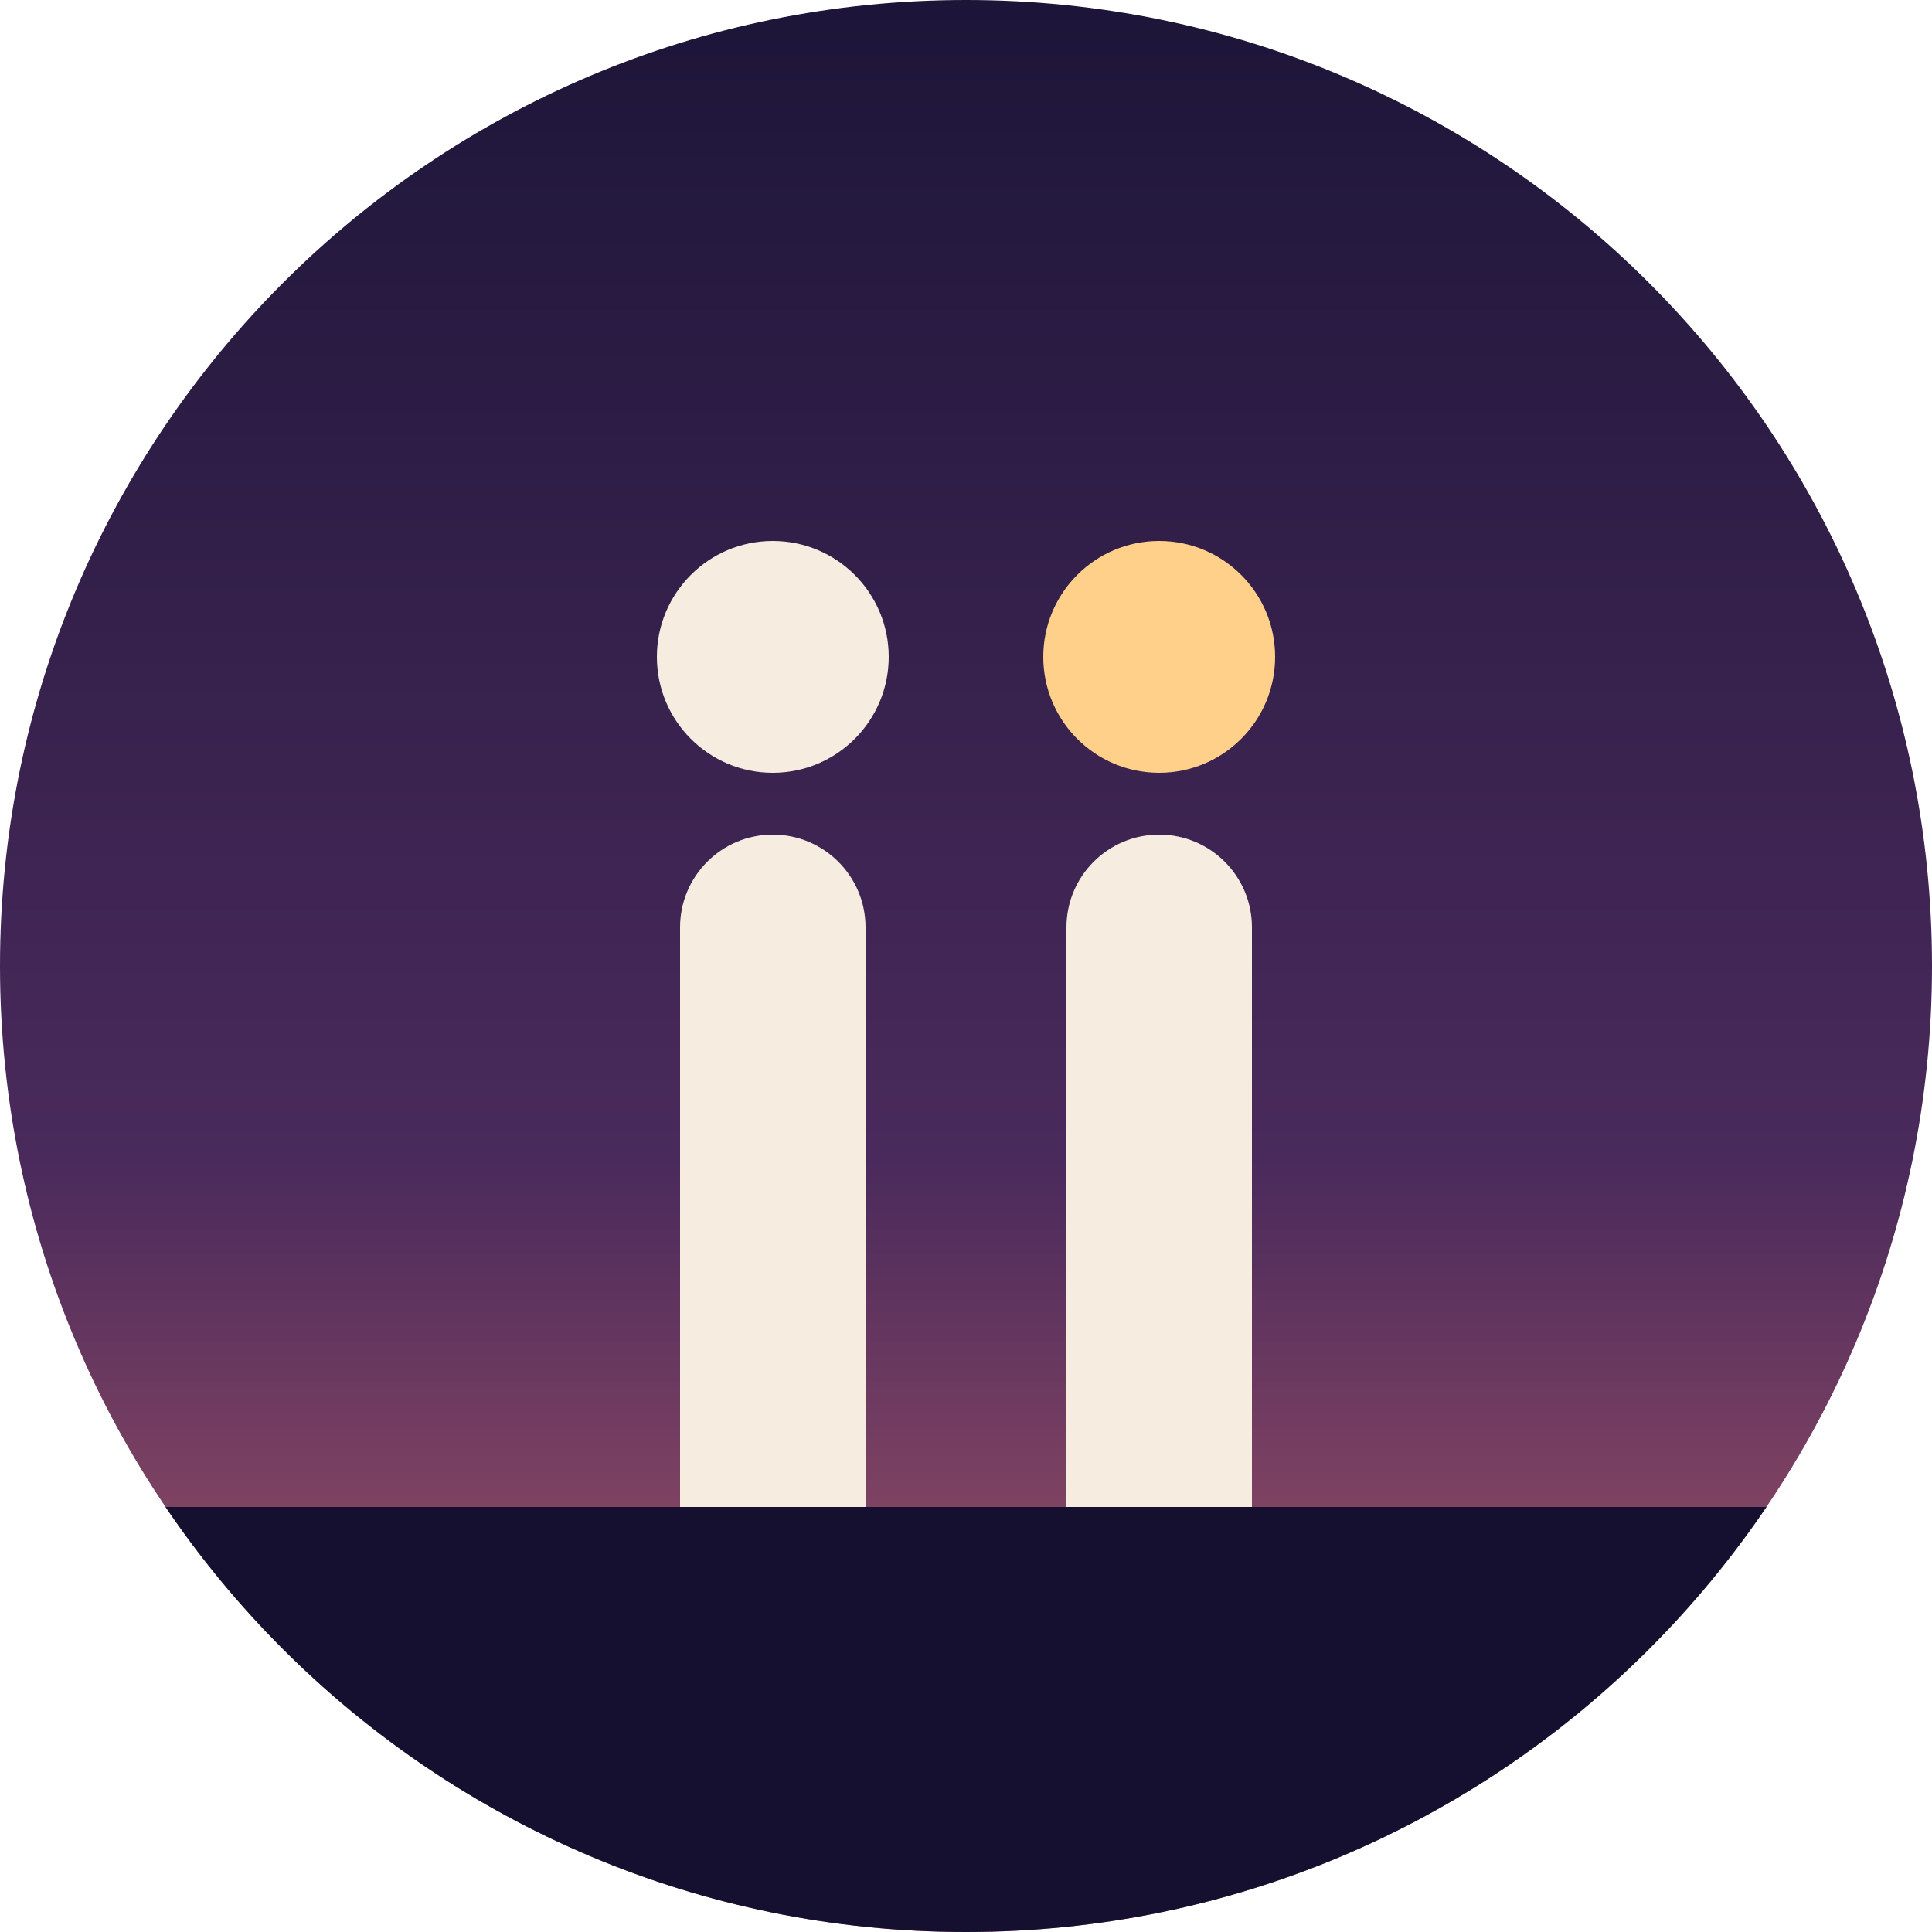
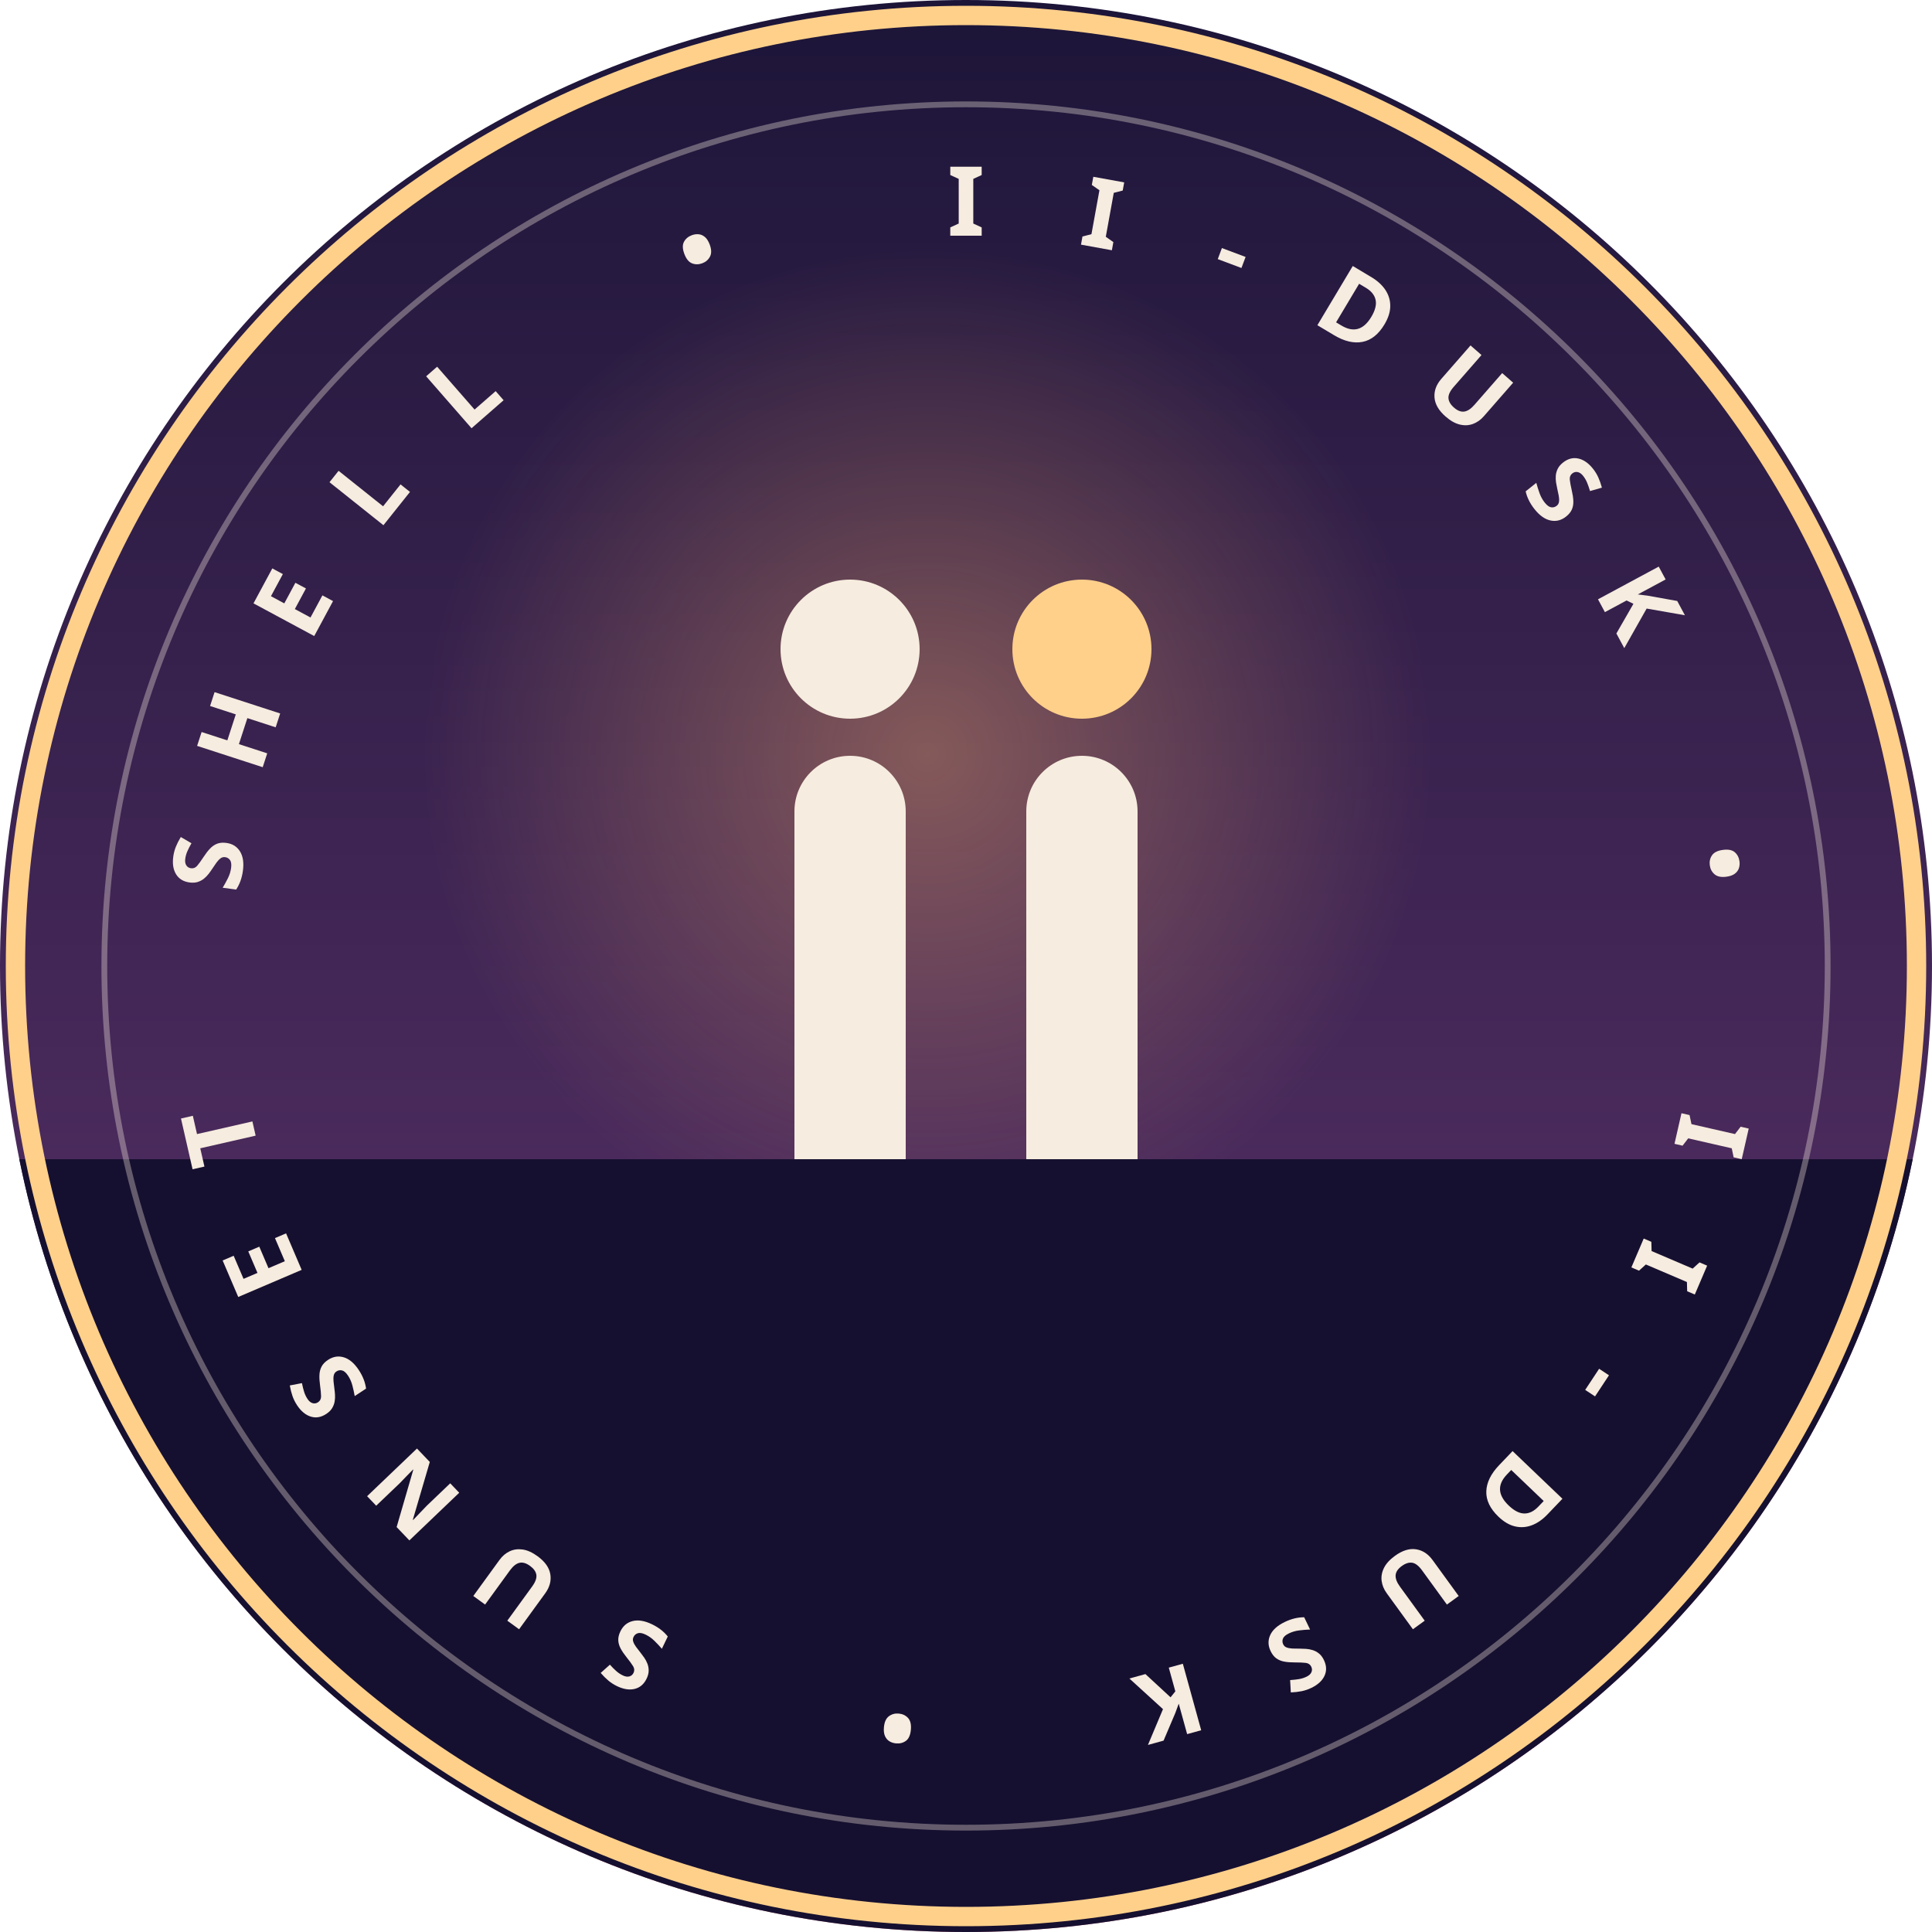
<svg xmlns="http://www.w3.org/2000/svg" viewBox="0 0 1000 1000" width="1000" height="1000">
  <defs>
    <linearGradient id="sky" x1="0" y1="0" x2="0" y2="1">
      <stop offset="0" stop-color="#1c1538" />
      <stop offset="0.6" stop-color="#4a2a5c" />
      <stop offset="1" stop-color="#c0606a" />
    </linearGradient>
-     <clipPath id="tile">
+     <radialGradient id="glow" cx="0.5" cy="0.5" r="0.5">
+       <stop offset="0" stop-color="#ffb36b" stop-opacity="0.38" />
+       <stop offset="1" stop-color="#ffb36b" stop-opacity="0" />
+     </radialGradient>
+     <clipPath id="disc">
      <circle cx="500" cy="500" r="500" />
    </clipPath>
  </defs>
-   <g clip-path="url(#tile)">
+   <g clip-path="url(#disc)">
    <rect width="1000" height="1000" fill="url(#sky)" />
-     <rect y="780" width="1000" height="220" fill="#161030" />
+     <circle cx="480" cy="390" r="260" fill="url(#glow)" />
+     <g transform="translate(200 132) scale(0.6)">
+       <g fill="#f6ecdf">
+         <path d="M 352 780 V 480 a 48 48 0 0 1 96 0 V 780 Z" />
+         <path d="M 552 780 V 480 a 48 48 0 0 1 96 0 V 780 Z" />
+         <circle cx="400" cy="340" r="60" />
+       </g>
+       <circle cx="600" cy="340" r="60" fill="#ffd08a" />
+     </g>
+     <rect y="600" width="1000" height="400" fill="#161030" />
  </g>
-   <g fill="#f6ecdf">
-     <path d="M 352 780 V 480 a 48 48 0 0 1 96 0 V 780 Z" />
-     <path d="M 552 780 V 480 a 48 48 0 0 1 96 0 V 780 Z" />
-     <circle cx="400" cy="340" r="60" />
+   <circle cx="500" cy="500" r="492" fill="none" stroke="#ffd08a" stroke-width="10" />
+   <circle cx="500" cy="500" r="446" fill="none" stroke="#f6ecdf" stroke-opacity="0.35" stroke-width="3" />
+   <g>
+     <text transform="rotate(0.00 500 500)" x="500" y="122" text-anchor="middle" font-family="Readex Pro" font-weight="600" font-size="50" fill="#f6ecdf">I</text>
+     <text transform="rotate(10.29 500 500)" x="500" y="122" text-anchor="middle" font-family="Readex Pro" font-weight="600" font-size="50" fill="#f6ecdf">I</text>
+     <text transform="rotate(20.57 500 500)" x="500" y="122" text-anchor="middle" font-family="Readex Pro" font-weight="600" font-size="50" fill="#f6ecdf">-</text>
+     <text transform="rotate(30.86 500 500)" x="500" y="122" text-anchor="middle" font-family="Readex Pro" font-weight="600" font-size="50" fill="#f6ecdf">D</text>
+     <text transform="rotate(41.14 500 500)" x="500" y="122" text-anchor="middle" font-family="Readex Pro" font-weight="600" font-size="50" fill="#f6ecdf">U</text>
+     <text transform="rotate(51.43 500 500)" x="500" y="122" text-anchor="middle" font-family="Readex Pro" font-weight="600" font-size="50" fill="#f6ecdf">S</text>
+     <text transform="rotate(61.71 500 500)" x="500" y="122" text-anchor="middle" font-family="Readex Pro" font-weight="600" font-size="50" fill="#f6ecdf">K</text>
+     <text transform="rotate(82.29 500 500)" x="500" y="122" text-anchor="middle" font-family="Readex Pro" font-weight="600" font-size="50" fill="#f6ecdf">•</text>
+     <text transform="rotate(102.86 500 500)" x="500" y="122" text-anchor="middle" font-family="Readex Pro" font-weight="600" font-size="50" fill="#f6ecdf">I</text>
+     <text transform="rotate(113.14 500 500)" x="500" y="122" text-anchor="middle" font-family="Readex Pro" font-weight="600" font-size="50" fill="#f6ecdf">I</text>
+     <text transform="rotate(123.43 500 500)" x="500" y="122" text-anchor="middle" font-family="Readex Pro" font-weight="600" font-size="50" fill="#f6ecdf">-</text>
+     <text transform="rotate(133.71 500 500)" x="500" y="122" text-anchor="middle" font-family="Readex Pro" font-weight="600" font-size="50" fill="#f6ecdf">D</text>
+     <text transform="rotate(144.00 500 500)" x="500" y="122" text-anchor="middle" font-family="Readex Pro" font-weight="600" font-size="50" fill="#f6ecdf">U</text>
+     <text transform="rotate(154.29 500 500)" x="500" y="122" text-anchor="middle" font-family="Readex Pro" font-weight="600" font-size="50" fill="#f6ecdf">S</text>
+     <text transform="rotate(164.57 500 500)" x="500" y="122" text-anchor="middle" font-family="Readex Pro" font-weight="600" font-size="50" fill="#f6ecdf">K</text>
+     <text transform="rotate(185.14 500 500)" x="500" y="122" text-anchor="middle" font-family="Readex Pro" font-weight="600" font-size="50" fill="#f6ecdf">•</text>
+     <text transform="rotate(205.71 500 500)" x="500" y="122" text-anchor="middle" font-family="Readex Pro" font-weight="600" font-size="50" fill="#f6ecdf">S</text>
+     <text transform="rotate(216.00 500 500)" x="500" y="122" text-anchor="middle" font-family="Readex Pro" font-weight="600" font-size="50" fill="#f6ecdf">U</text>
+     <text transform="rotate(226.29 500 500)" x="500" y="122" text-anchor="middle" font-family="Readex Pro" font-weight="600" font-size="50" fill="#f6ecdf">N</text>
+     <text transform="rotate(236.57 500 500)" x="500" y="122" text-anchor="middle" font-family="Readex Pro" font-weight="600" font-size="50" fill="#f6ecdf">S</text>
+     <text transform="rotate(246.86 500 500)" x="500" y="122" text-anchor="middle" font-family="Readex Pro" font-weight="600" font-size="50" fill="#f6ecdf">E</text>
+     <text transform="rotate(257.14 500 500)" x="500" y="122" text-anchor="middle" font-family="Readex Pro" font-weight="600" font-size="50" fill="#f6ecdf">T</text>
+     <text transform="rotate(277.71 500 500)" x="500" y="122" text-anchor="middle" font-family="Readex Pro" font-weight="600" font-size="50" fill="#f6ecdf">S</text>
+     <text transform="rotate(288.00 500 500)" x="500" y="122" text-anchor="middle" font-family="Readex Pro" font-weight="600" font-size="50" fill="#f6ecdf">H</text>
+     <text transform="rotate(298.29 500 500)" x="500" y="122" text-anchor="middle" font-family="Readex Pro" font-weight="600" font-size="50" fill="#f6ecdf">E</text>
+     <text transform="rotate(308.57 500 500)" x="500" y="122" text-anchor="middle" font-family="Readex Pro" font-weight="600" font-size="50" fill="#f6ecdf">L</text>
+     <text transform="rotate(318.86 500 500)" x="500" y="122" text-anchor="middle" font-family="Readex Pro" font-weight="600" font-size="50" fill="#f6ecdf">L</text>
+     <text transform="rotate(339.43 500 500)" x="500" y="122" text-anchor="middle" font-family="Readex Pro" font-weight="600" font-size="50" fill="#f6ecdf">•</text>
  </g>
-   <circle cx="600" cy="340" r="60" fill="#ffd08a" />
</svg>
